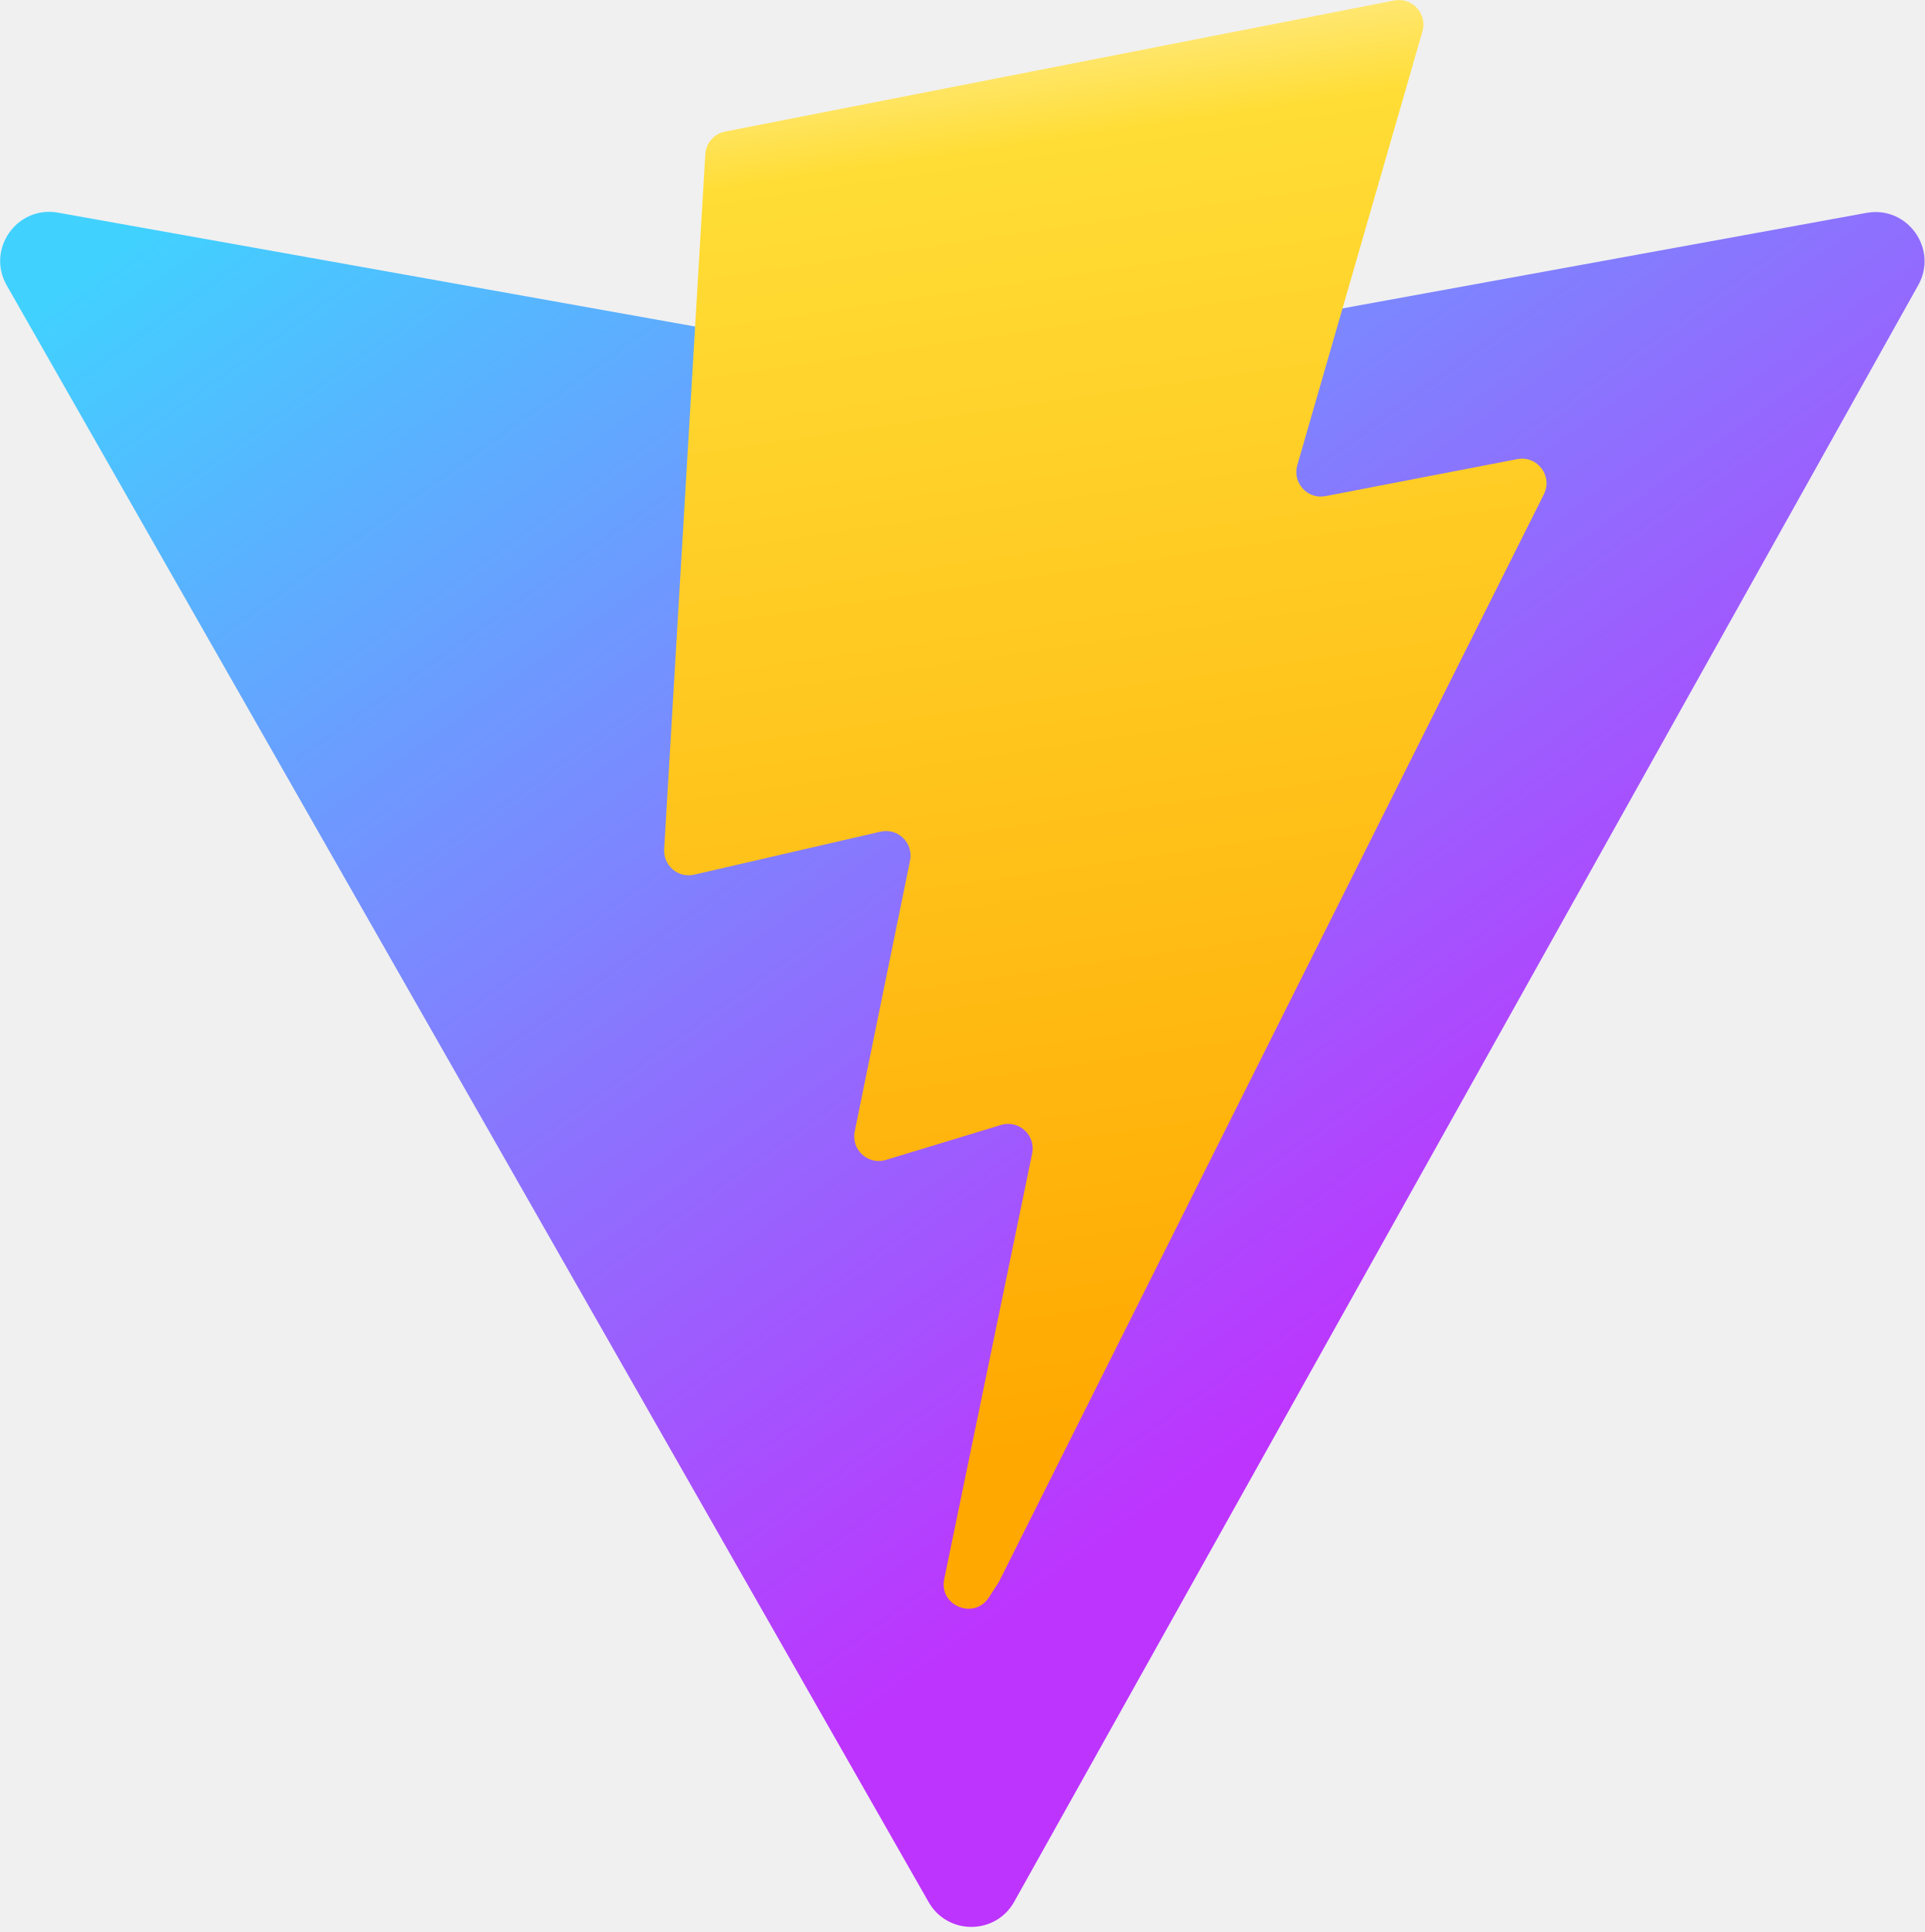
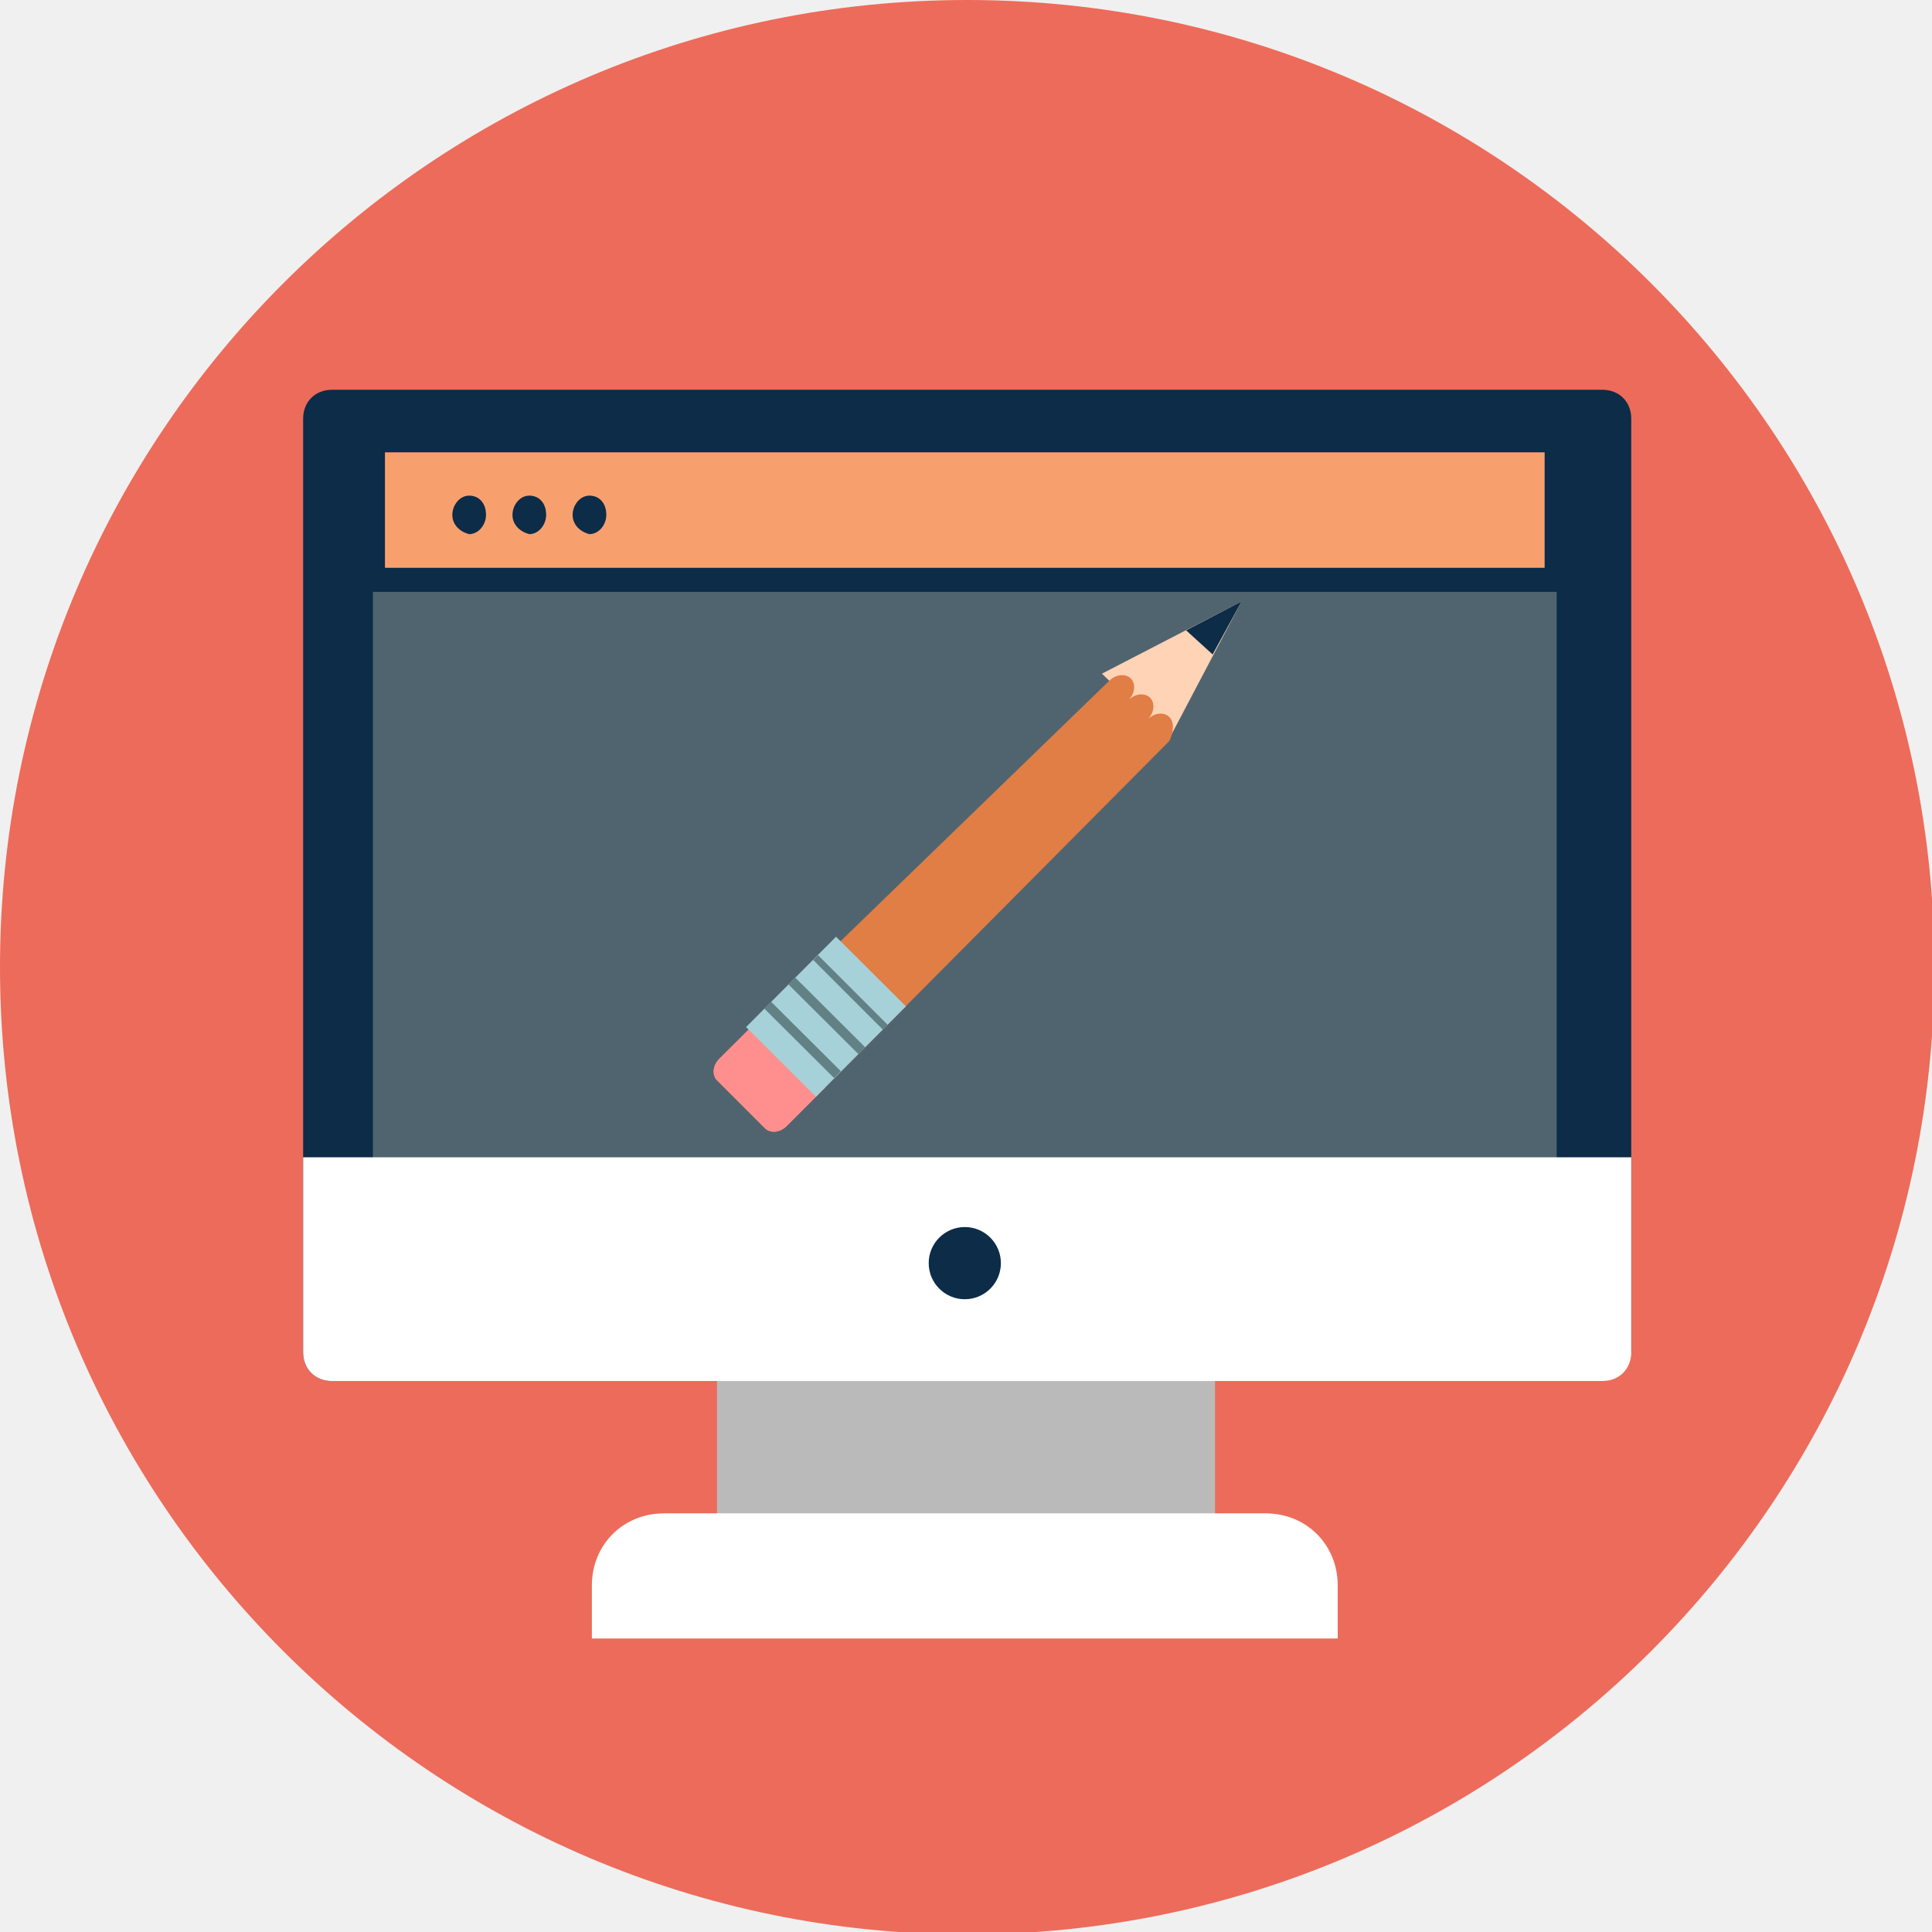
- <svg xmlns="http://www.w3.org/2000/svg" aria-hidden="true" role="img" class="iconify iconify--logos" width="31.88" height="32" preserveAspectRatio="xMidYMid meet" viewBox="0 0 256 257">
-   <defs>
-     <linearGradient id="IconifyId1813088fe1fbc01fb466" x1="-.828%" x2="57.636%" y1="7.652%" y2="78.411%">
-       <stop offset="0%" stop-color="#41D1FF" />
-       <stop offset="100%" stop-color="#BD34FE" />
-     </linearGradient>
-     <linearGradient id="IconifyId1813088fe1fbc01fb467" x1="43.376%" x2="50.316%" y1="2.242%" y2="89.03%">
-       <stop offset="0%" stop-color="#FFEA83" />
-       <stop offset="8.333%" stop-color="#FFDD35" />
-       <stop offset="100%" stop-color="#FFA800" />
-     </linearGradient>
-   </defs>
-   <path fill="url(#IconifyId1813088fe1fbc01fb466)" d="M255.153 37.938L134.897 252.976c-2.483 4.44-8.862 4.466-11.382.048L.875 37.958c-2.746-4.814 1.371-10.646 6.827-9.67l120.385 21.517a6.537 6.537 0 0 0 2.322-.004l117.867-21.483c5.438-.991 9.574 4.796 6.877 9.62Z" />
-   <path fill="url(#IconifyId1813088fe1fbc01fb467)" d="M185.432.063L96.44 17.501a3.268 3.268 0 0 0-2.634 3.014l-5.474 92.456a3.268 3.268 0 0 0 3.997 3.378l24.777-5.718c2.318-.535 4.413 1.507 3.936 3.838l-7.361 36.047c-.495 2.426 1.782 4.5 4.151 3.78l15.304-4.649c2.372-.72 4.652 1.36 4.15 3.788l-11.698 56.621c-.732 3.542 3.979 5.473 5.943 2.437l1.313-2.028l72.516-144.72c1.215-2.423-.88-5.186-3.54-4.672l-25.505 4.922c-2.396.462-4.435-1.77-3.759-4.114l16.646-57.705c.677-2.35-1.37-4.583-3.769-4.113Z" />
+ <svg xmlns="http://www.w3.org/2000/svg" version="1.1" id="Layer_2" x="0" y="0" viewBox="0 0 80.3 80.3" style="enable-background:new 0 0 80.3 80.3" xml:space="preserve">
+   <style>.st4{fill:#fff}.st6{fill:#0c2c48}.st17{fill:#628185}</style>
+   <circle cx="40.2" cy="40.2" r="40.2" style="fill:#ed6b5a" />
+   <path class="st6" d="M67.7 56.2c0 .7-.5 1.2-1.2 1.2H13.8c-.7 0-1.2-.5-1.2-1.2V17.4c0-.7.5-1.2 1.2-1.2h52.8c.7 0 1.2.5 1.2 1.2v38.8z" />
+   <path style="fill:#bababa" d="M29.8 56.3h20.7v7H29.8z" />
+   <path class="st4" d="M55.6 68.1v-2.2c0-1.7-1.3-3-3-3h-25c-1.7 0-3 1.3-3 3v2.2h31z" />
+   <path style="fill:#50646f" d="M15.5 18.6h49.2v30.5H15.5z" />
+   <path style="fill:#f8a06d" d="M15.5 18.6h49.2v5.8H15.5z" />
+   <g>
+     <path class="st4" d="M12.6 48.1v8.1c0 .7.5 1.2 1.2 1.2h52.8c.7 0 1.2-.5 1.2-1.2v-8.1H12.6z" />
+   </g>
+   <g>
+     <circle class="st6" cx="40.1" cy="52.5" r="1.5" />
+   </g>
+   <g>
+     <path style="fill:#ffd3b5" d="m48.6 30.7 3-5.7-5.8 3z" />
+     <path class="st6" d="m50.4 27.2 1.2-2.2-2.3 1.2z" />
+     <path d="M48.6 29.8c-.2-.2-.6-.2-.9.1.3-.3.3-.7.1-.9-.2-.2-.6-.2-.9.1.3-.3.3-.7.1-.9-.2-.2-.6-.2-.9.1L29.9 44c-.3.3-.3.7-.1.9l2 2c.2.2.6.2.9-.1l15.9-16c.2-.4.2-.8 0-1z" style="fill:#e07e45" />
+     <path d="M31.5 42.4 29.9 44c-.3.3-.3.7-.1.9l2 2c.2.2.6.2.9-.1l1.6-1.6-2.8-2.8z" style="fill:#ff8f8f" />
+     <path transform="rotate(-45.114 34.35 42.277)" style="fill:#a6d1d9" d="M31.7 40.2H37v4.1h-5.3z" />
+     <path transform="rotate(-45.114 33.341 43.288)" class="st17" d="M33.2 41.2h.4v4.1h-.4z" />
+     <path transform="rotate(-45.114 34.35 42.277)" class="st17" d="M34.2 40.2h.4v4.1h-.4z" />
+     <path class="st17" d="m34 39.7 2.9 2.9-.2.2-2.9-2.9z" />
+   </g>
+   <g>
+     <path class="st6" d="M65.3 24.6H15v-6.8h50.2v6.8zm-49.3-1h48.2v-4.8H16v4.8z" />
+   </g>
+   <g>
+     <path class="st6" d="M18.8 21.4c0-.4.3-.8.7-.8.4 0 .7.3.7.8 0 .4-.3.8-.7.8-.4-.1-.7-.4-.7-.8zM21.3 21.4c0-.4.3-.8.7-.8.4 0 .7.3.7.8 0 .4-.3.8-.7.8-.4-.1-.7-.4-.7-.8zM23.8 21.4c0-.4.3-.8.7-.8.4 0 .7.3.7.8 0 .4-.3.8-.7.8-.4-.1-.7-.4-.7-.8z" />
+   </g>
</svg>
